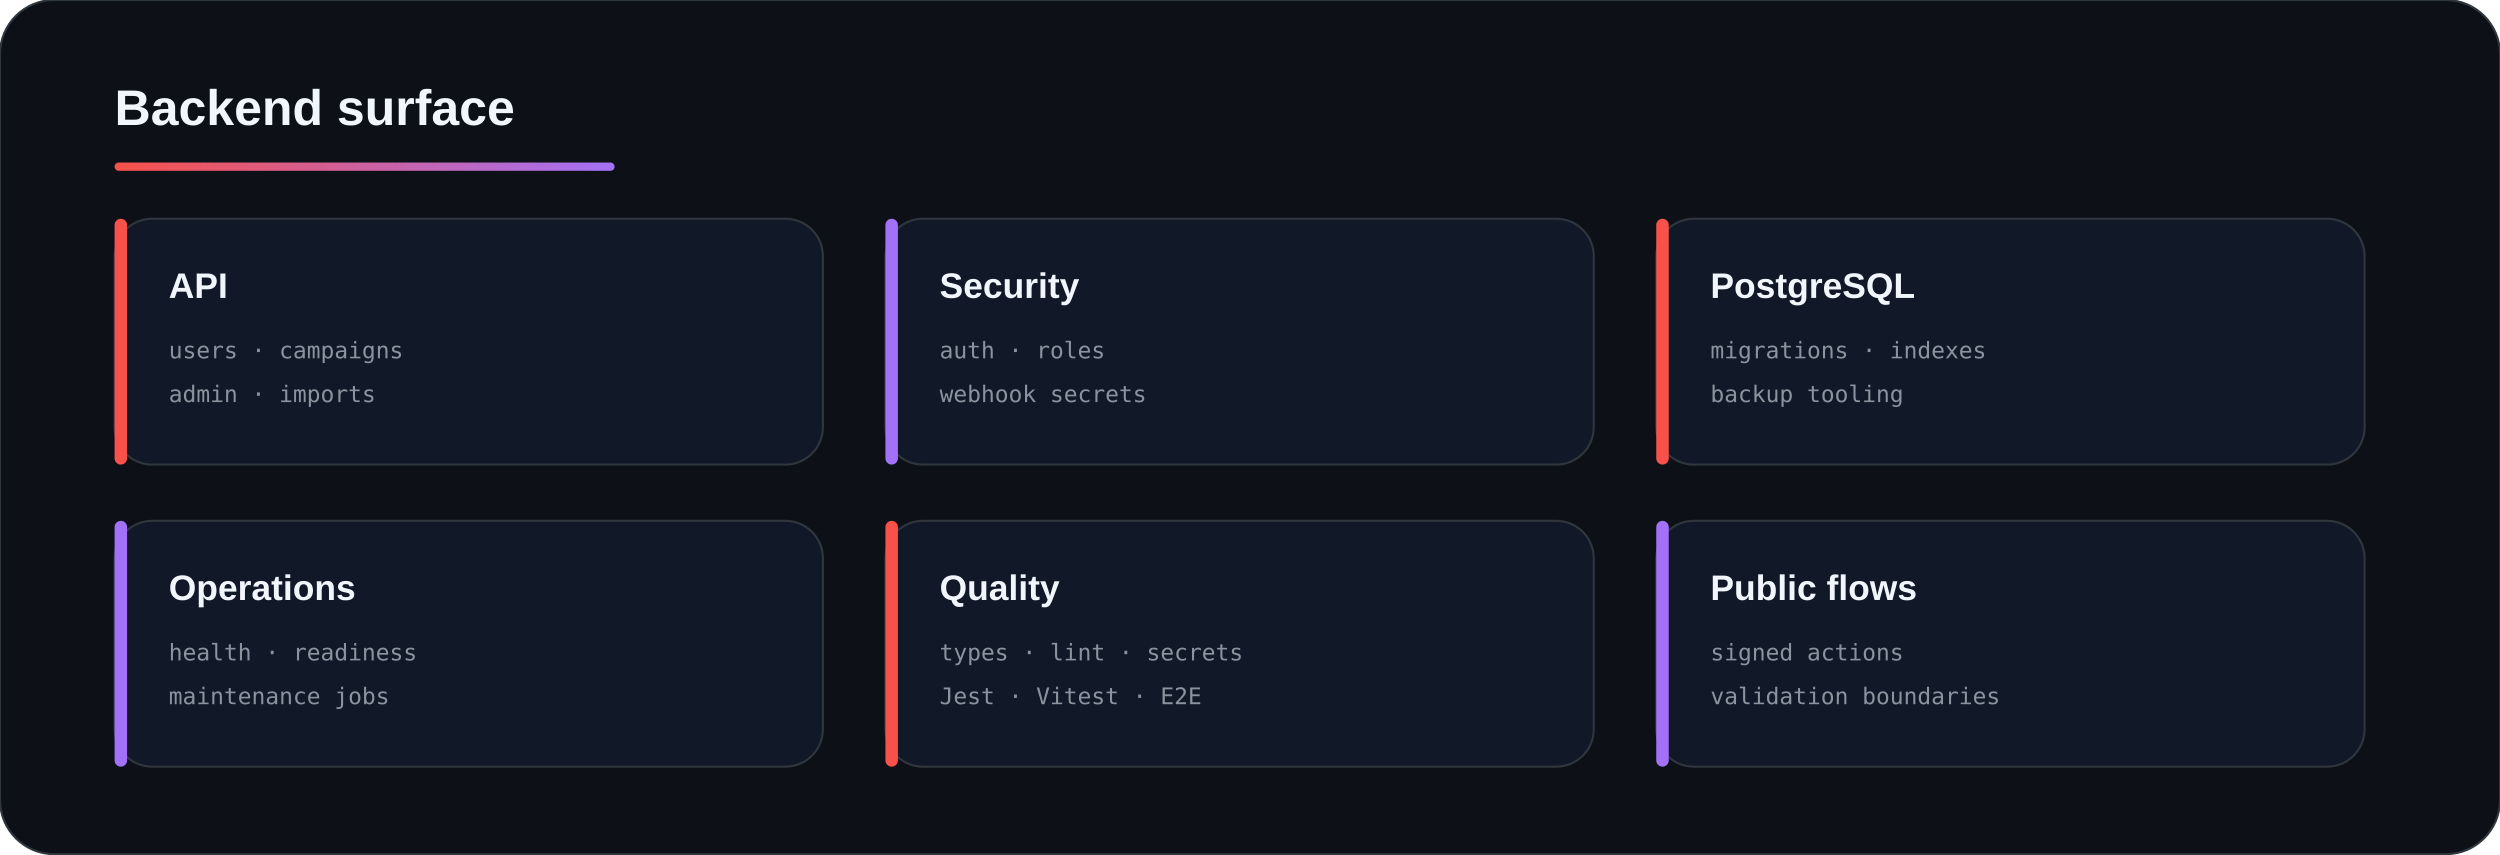
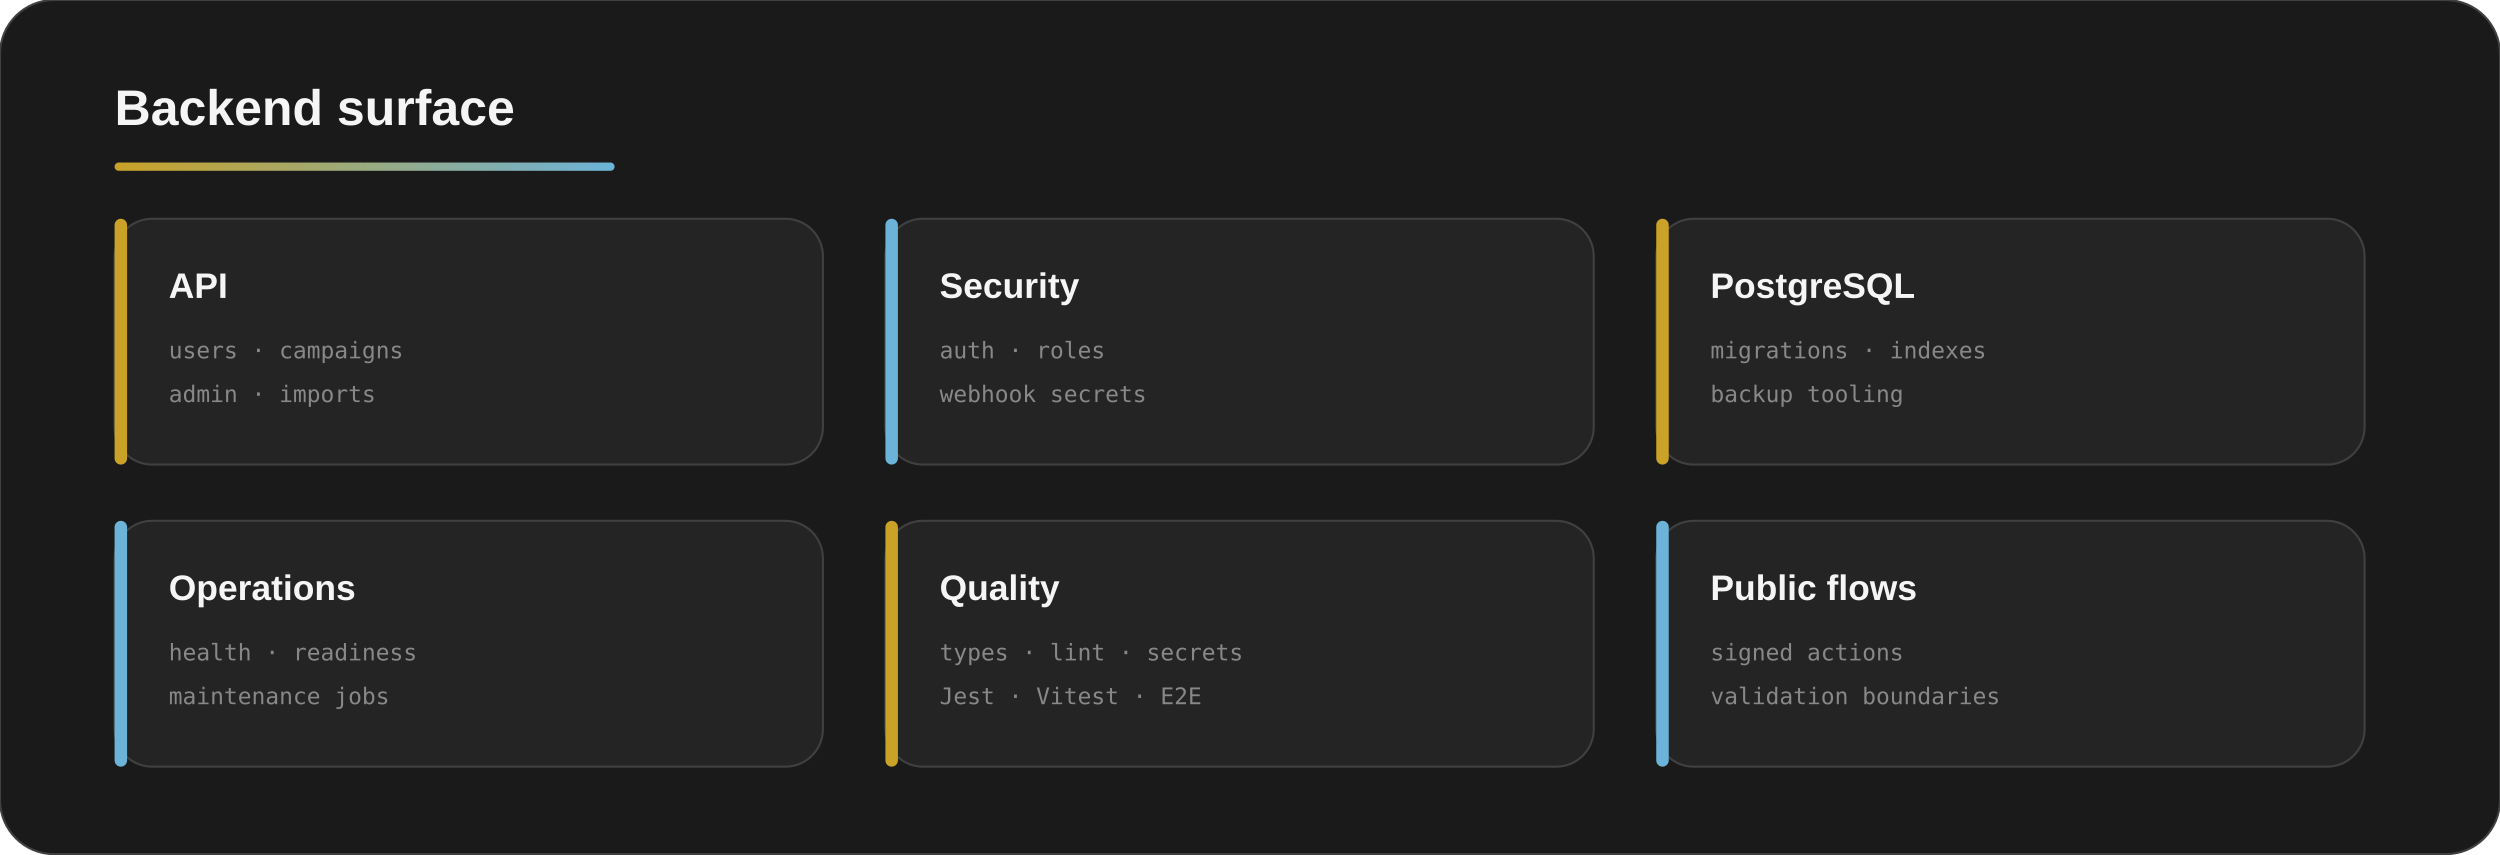
<svg xmlns="http://www.w3.org/2000/svg" width="1200" height="410" viewBox="0 0 1200 410">
  <defs>
    <linearGradient id="g">
-       <stop stop-color="#f85149" />
-       <stop offset="1" stop-color="#a371f7" />
+       <stop stop-color="#c9a227" />
+       <stop offset="1" stop-color="#6bb3d9" />
    </linearGradient>
  </defs>
-   <rect width="1200" height="410" rx="26" fill="#0d1117" stroke="#30363d" />
-   <text x="55" y="60" fill="#f0f6fc" font-family="Arial" font-size="24" font-weight="700">Backend surface</text>
+   <rect width="1200" height="410" rx="26" fill="#1a1a1a" stroke="#404040" />
+   <text x="55" y="60" fill="#f5f5f5" font-family="Arial" font-size="24" font-weight="700">Backend surface</text>
  <rect x="55" y="78" width="240" height="4" rx="2" fill="url(#g)" />
  <g transform="translate(55 105)">
-     <rect width="340" height="118" rx="18" fill="#111827" stroke="#30363d" />
-     <rect x="0" y="0" width="6" height="118" rx="3" fill="#f85149" />
-     <text x="26" y="38" fill="#f0f6fc" font-family="Arial" font-size="17" font-weight="700">API</text>
-     <text x="26" y="67" fill="#8b949e" font-family="monospace" font-size="11">users · campaigns</text>
-     <text x="26" y="88" fill="#8b949e" font-family="monospace" font-size="11">admin · imports</text>
+     <rect width="340" height="118" rx="18" fill="#242424" stroke="#404040" />
+     <rect x="0" y="0" width="6" height="118" rx="3" fill="#c9a227" />
+     <text x="26" y="38" fill="#f5f5f5" font-family="Arial" font-size="17" font-weight="700">API</text>
+     <text x="26" y="67" fill="#888888" font-family="monospace" font-size="11">users · campaigns</text>
+     <text x="26" y="88" fill="#888888" font-family="monospace" font-size="11">admin · imports</text>
  </g>
  <g transform="translate(425 105)">
-     <rect width="340" height="118" rx="18" fill="#111827" stroke="#30363d" />
-     <rect x="0" y="0" width="6" height="118" rx="3" fill="#a371f7" />
-     <text x="26" y="38" fill="#f0f6fc" font-family="Arial" font-size="17" font-weight="700">Security</text>
-     <text x="26" y="67" fill="#8b949e" font-family="monospace" font-size="11">auth · roles</text>
-     <text x="26" y="88" fill="#8b949e" font-family="monospace" font-size="11">webhook secrets</text>
+     <rect width="340" height="118" rx="18" fill="#242424" stroke="#404040" />
+     <rect x="0" y="0" width="6" height="118" rx="3" fill="#6bb3d9" />
+     <text x="26" y="38" fill="#f5f5f5" font-family="Arial" font-size="17" font-weight="700">Security</text>
+     <text x="26" y="67" fill="#888888" font-family="monospace" font-size="11">auth · roles</text>
+     <text x="26" y="88" fill="#888888" font-family="monospace" font-size="11">webhook secrets</text>
  </g>
  <g transform="translate(795 105)">
-     <rect width="340" height="118" rx="18" fill="#111827" stroke="#30363d" />
-     <rect x="0" y="0" width="6" height="118" rx="3" fill="#f85149" />
-     <text x="26" y="38" fill="#f0f6fc" font-family="Arial" font-size="17" font-weight="700">PostgreSQL</text>
-     <text x="26" y="67" fill="#8b949e" font-family="monospace" font-size="11">migrations · indexes</text>
-     <text x="26" y="88" fill="#8b949e" font-family="monospace" font-size="11">backup tooling</text>
+     <rect width="340" height="118" rx="18" fill="#242424" stroke="#404040" />
+     <rect x="0" y="0" width="6" height="118" rx="3" fill="#c9a227" />
+     <text x="26" y="38" fill="#f5f5f5" font-family="Arial" font-size="17" font-weight="700">PostgreSQL</text>
+     <text x="26" y="67" fill="#888888" font-family="monospace" font-size="11">migrations · indexes</text>
+     <text x="26" y="88" fill="#888888" font-family="monospace" font-size="11">backup tooling</text>
  </g>
  <g transform="translate(55 250)">
-     <rect width="340" height="118" rx="18" fill="#111827" stroke="#30363d" />
-     <rect x="0" y="0" width="6" height="118" rx="3" fill="#a371f7" />
-     <text x="26" y="38" fill="#f0f6fc" font-family="Arial" font-size="17" font-weight="700">Operations</text>
-     <text x="26" y="67" fill="#8b949e" font-family="monospace" font-size="11">health · readiness</text>
-     <text x="26" y="88" fill="#8b949e" font-family="monospace" font-size="11">maintenance jobs</text>
+     <rect width="340" height="118" rx="18" fill="#242424" stroke="#404040" />
+     <rect x="0" y="0" width="6" height="118" rx="3" fill="#6bb3d9" />
+     <text x="26" y="38" fill="#f5f5f5" font-family="Arial" font-size="17" font-weight="700">Operations</text>
+     <text x="26" y="67" fill="#888888" font-family="monospace" font-size="11">health · readiness</text>
+     <text x="26" y="88" fill="#888888" font-family="monospace" font-size="11">maintenance jobs</text>
  </g>
  <g transform="translate(425 250)">
-     <rect width="340" height="118" rx="18" fill="#111827" stroke="#30363d" />
-     <rect x="0" y="0" width="6" height="118" rx="3" fill="#f85149" />
-     <text x="26" y="38" fill="#f0f6fc" font-family="Arial" font-size="17" font-weight="700">Quality</text>
-     <text x="26" y="67" fill="#8b949e" font-family="monospace" font-size="11">types · lint · secrets</text>
-     <text x="26" y="88" fill="#8b949e" font-family="monospace" font-size="11">Jest · Vitest · E2E</text>
+     <rect width="340" height="118" rx="18" fill="#242424" stroke="#404040" />
+     <rect x="0" y="0" width="6" height="118" rx="3" fill="#c9a227" />
+     <text x="26" y="38" fill="#f5f5f5" font-family="Arial" font-size="17" font-weight="700">Quality</text>
+     <text x="26" y="67" fill="#888888" font-family="monospace" font-size="11">types · lint · secrets</text>
+     <text x="26" y="88" fill="#888888" font-family="monospace" font-size="11">Jest · Vitest · E2E</text>
  </g>
  <g transform="translate(795 250)">
-     <rect width="340" height="118" rx="18" fill="#111827" stroke="#30363d" />
-     <rect x="0" y="0" width="6" height="118" rx="3" fill="#a371f7" />
-     <text x="26" y="38" fill="#f0f6fc" font-family="Arial" font-size="17" font-weight="700">Public flows</text>
-     <text x="26" y="67" fill="#8b949e" font-family="monospace" font-size="11">signed actions</text>
-     <text x="26" y="88" fill="#8b949e" font-family="monospace" font-size="11">validation boundaries</text>
+     <rect width="340" height="118" rx="18" fill="#242424" stroke="#404040" />
+     <rect x="0" y="0" width="6" height="118" rx="3" fill="#6bb3d9" />
+     <text x="26" y="38" fill="#f5f5f5" font-family="Arial" font-size="17" font-weight="700">Public flows</text>
+     <text x="26" y="67" fill="#888888" font-family="monospace" font-size="11">signed actions</text>
+     <text x="26" y="88" fill="#888888" font-family="monospace" font-size="11">validation boundaries</text>
  </g>
</svg>
